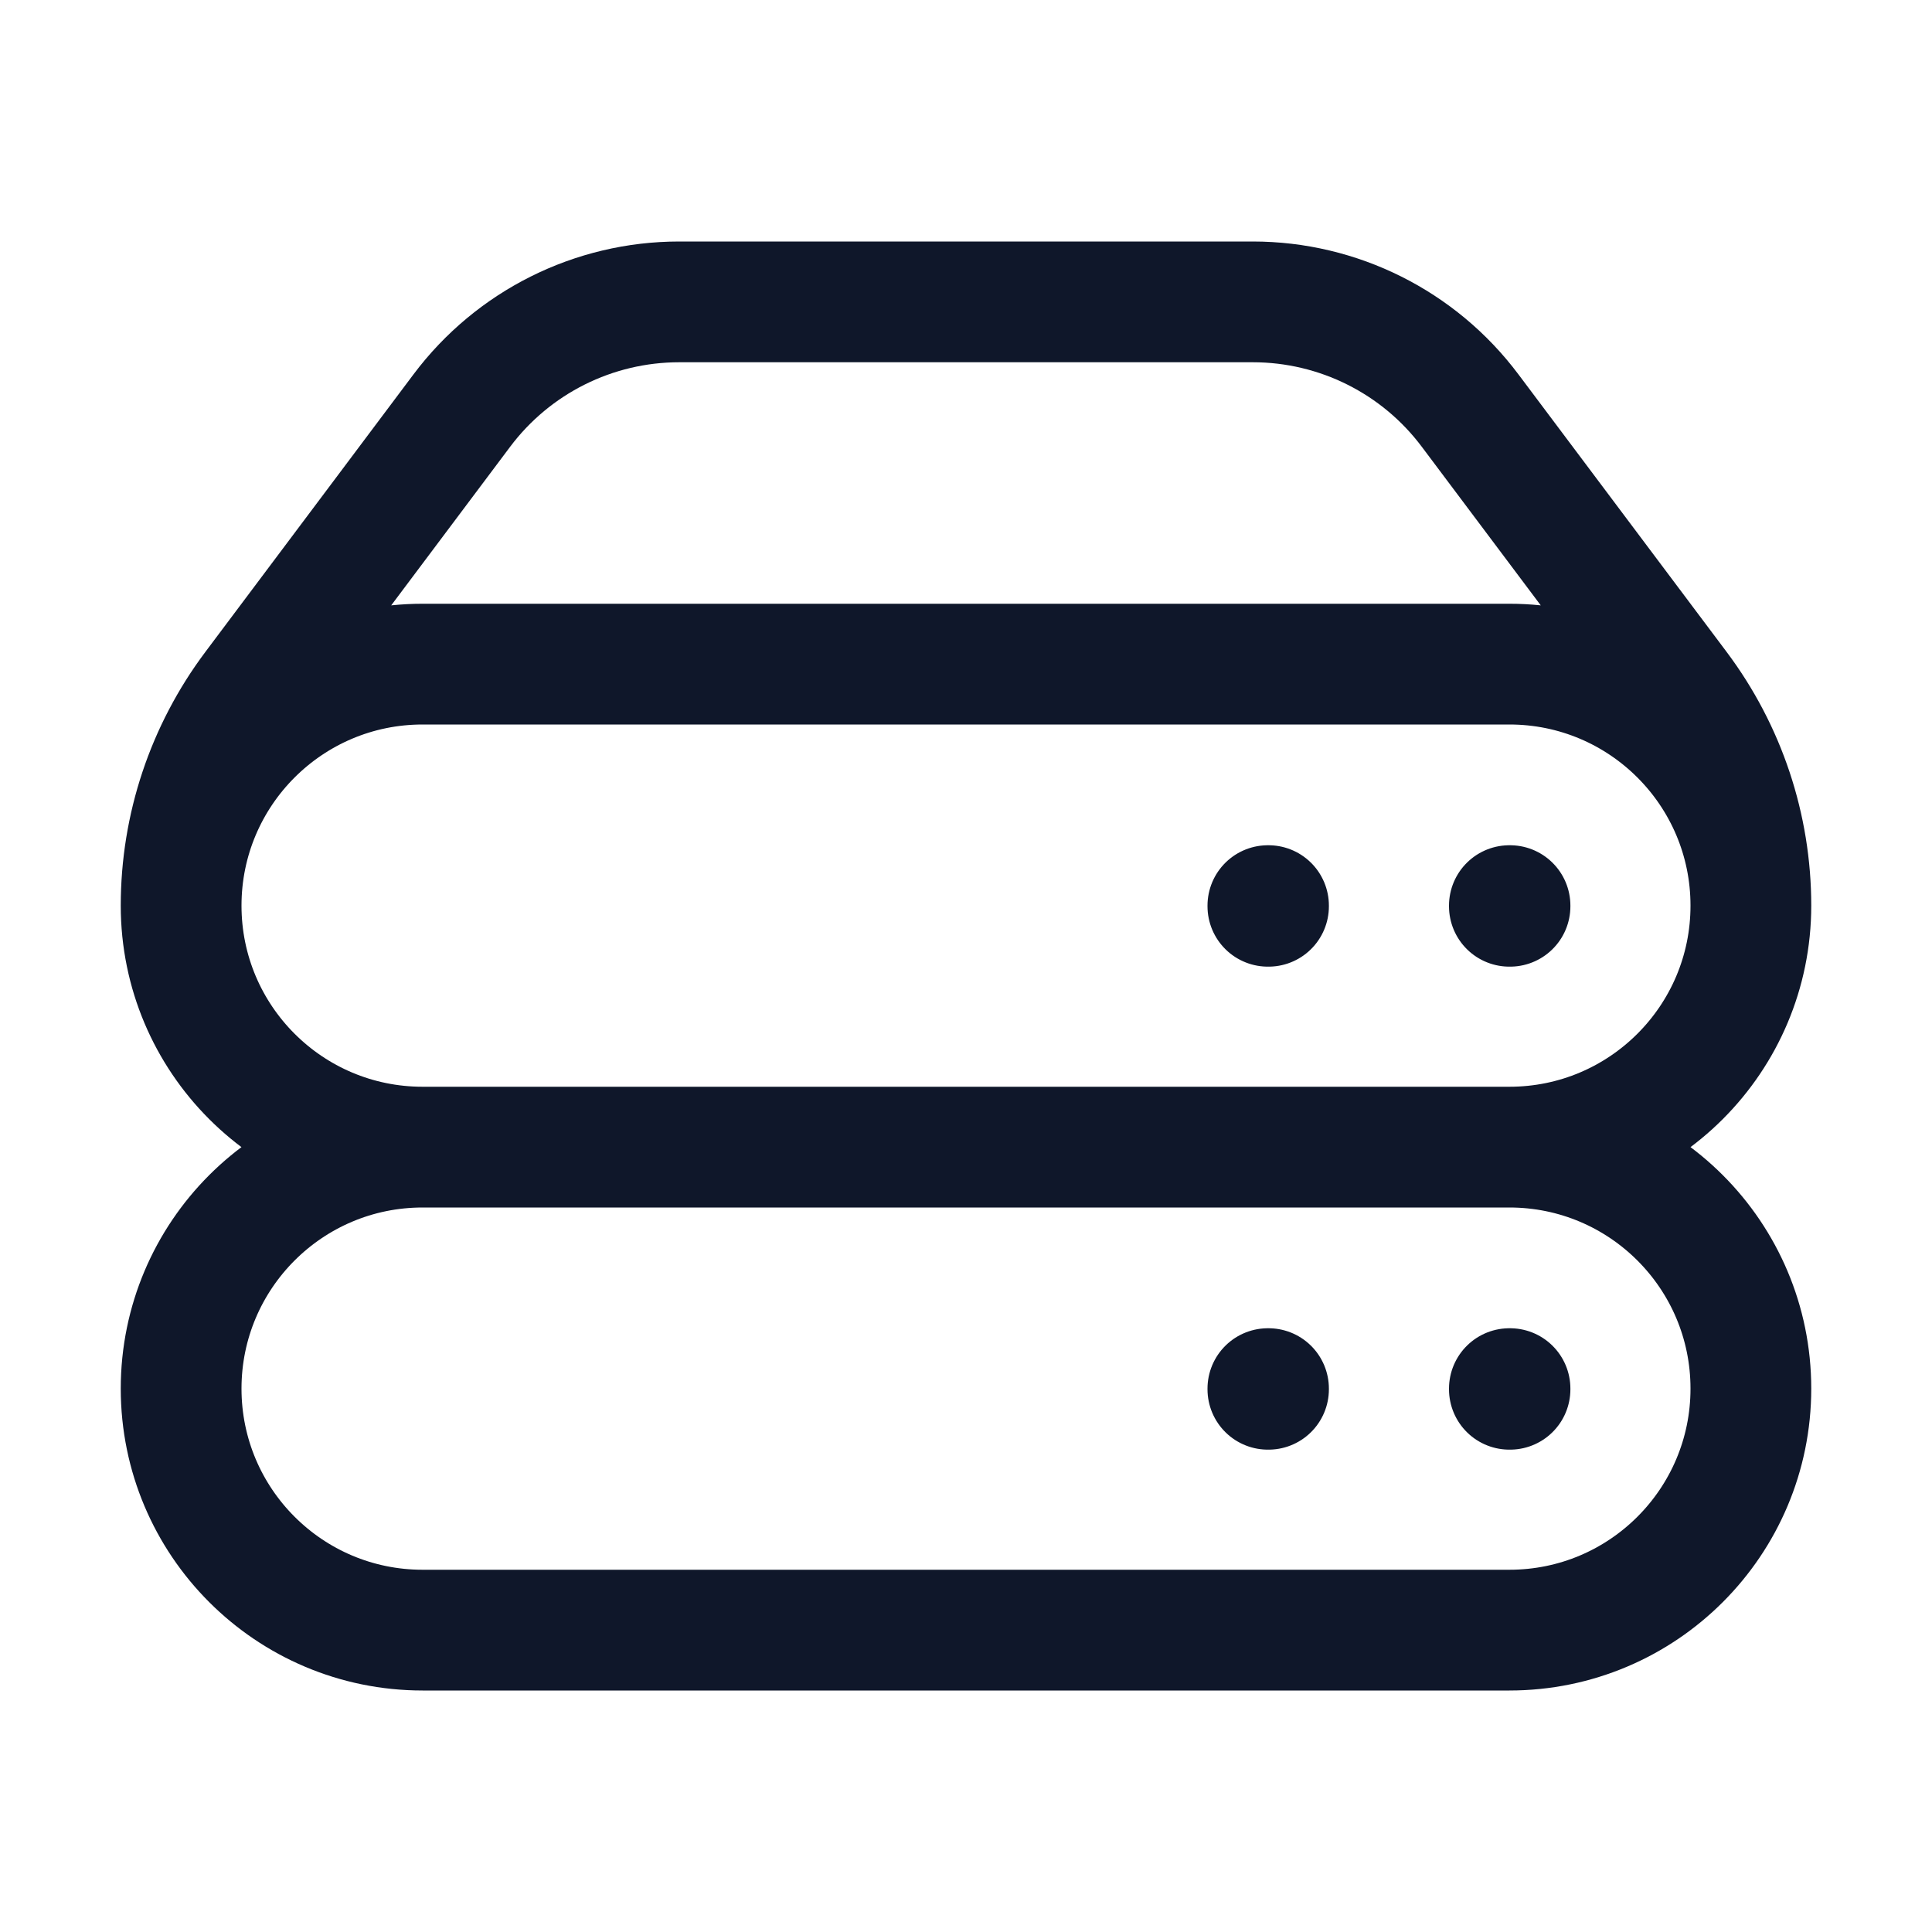
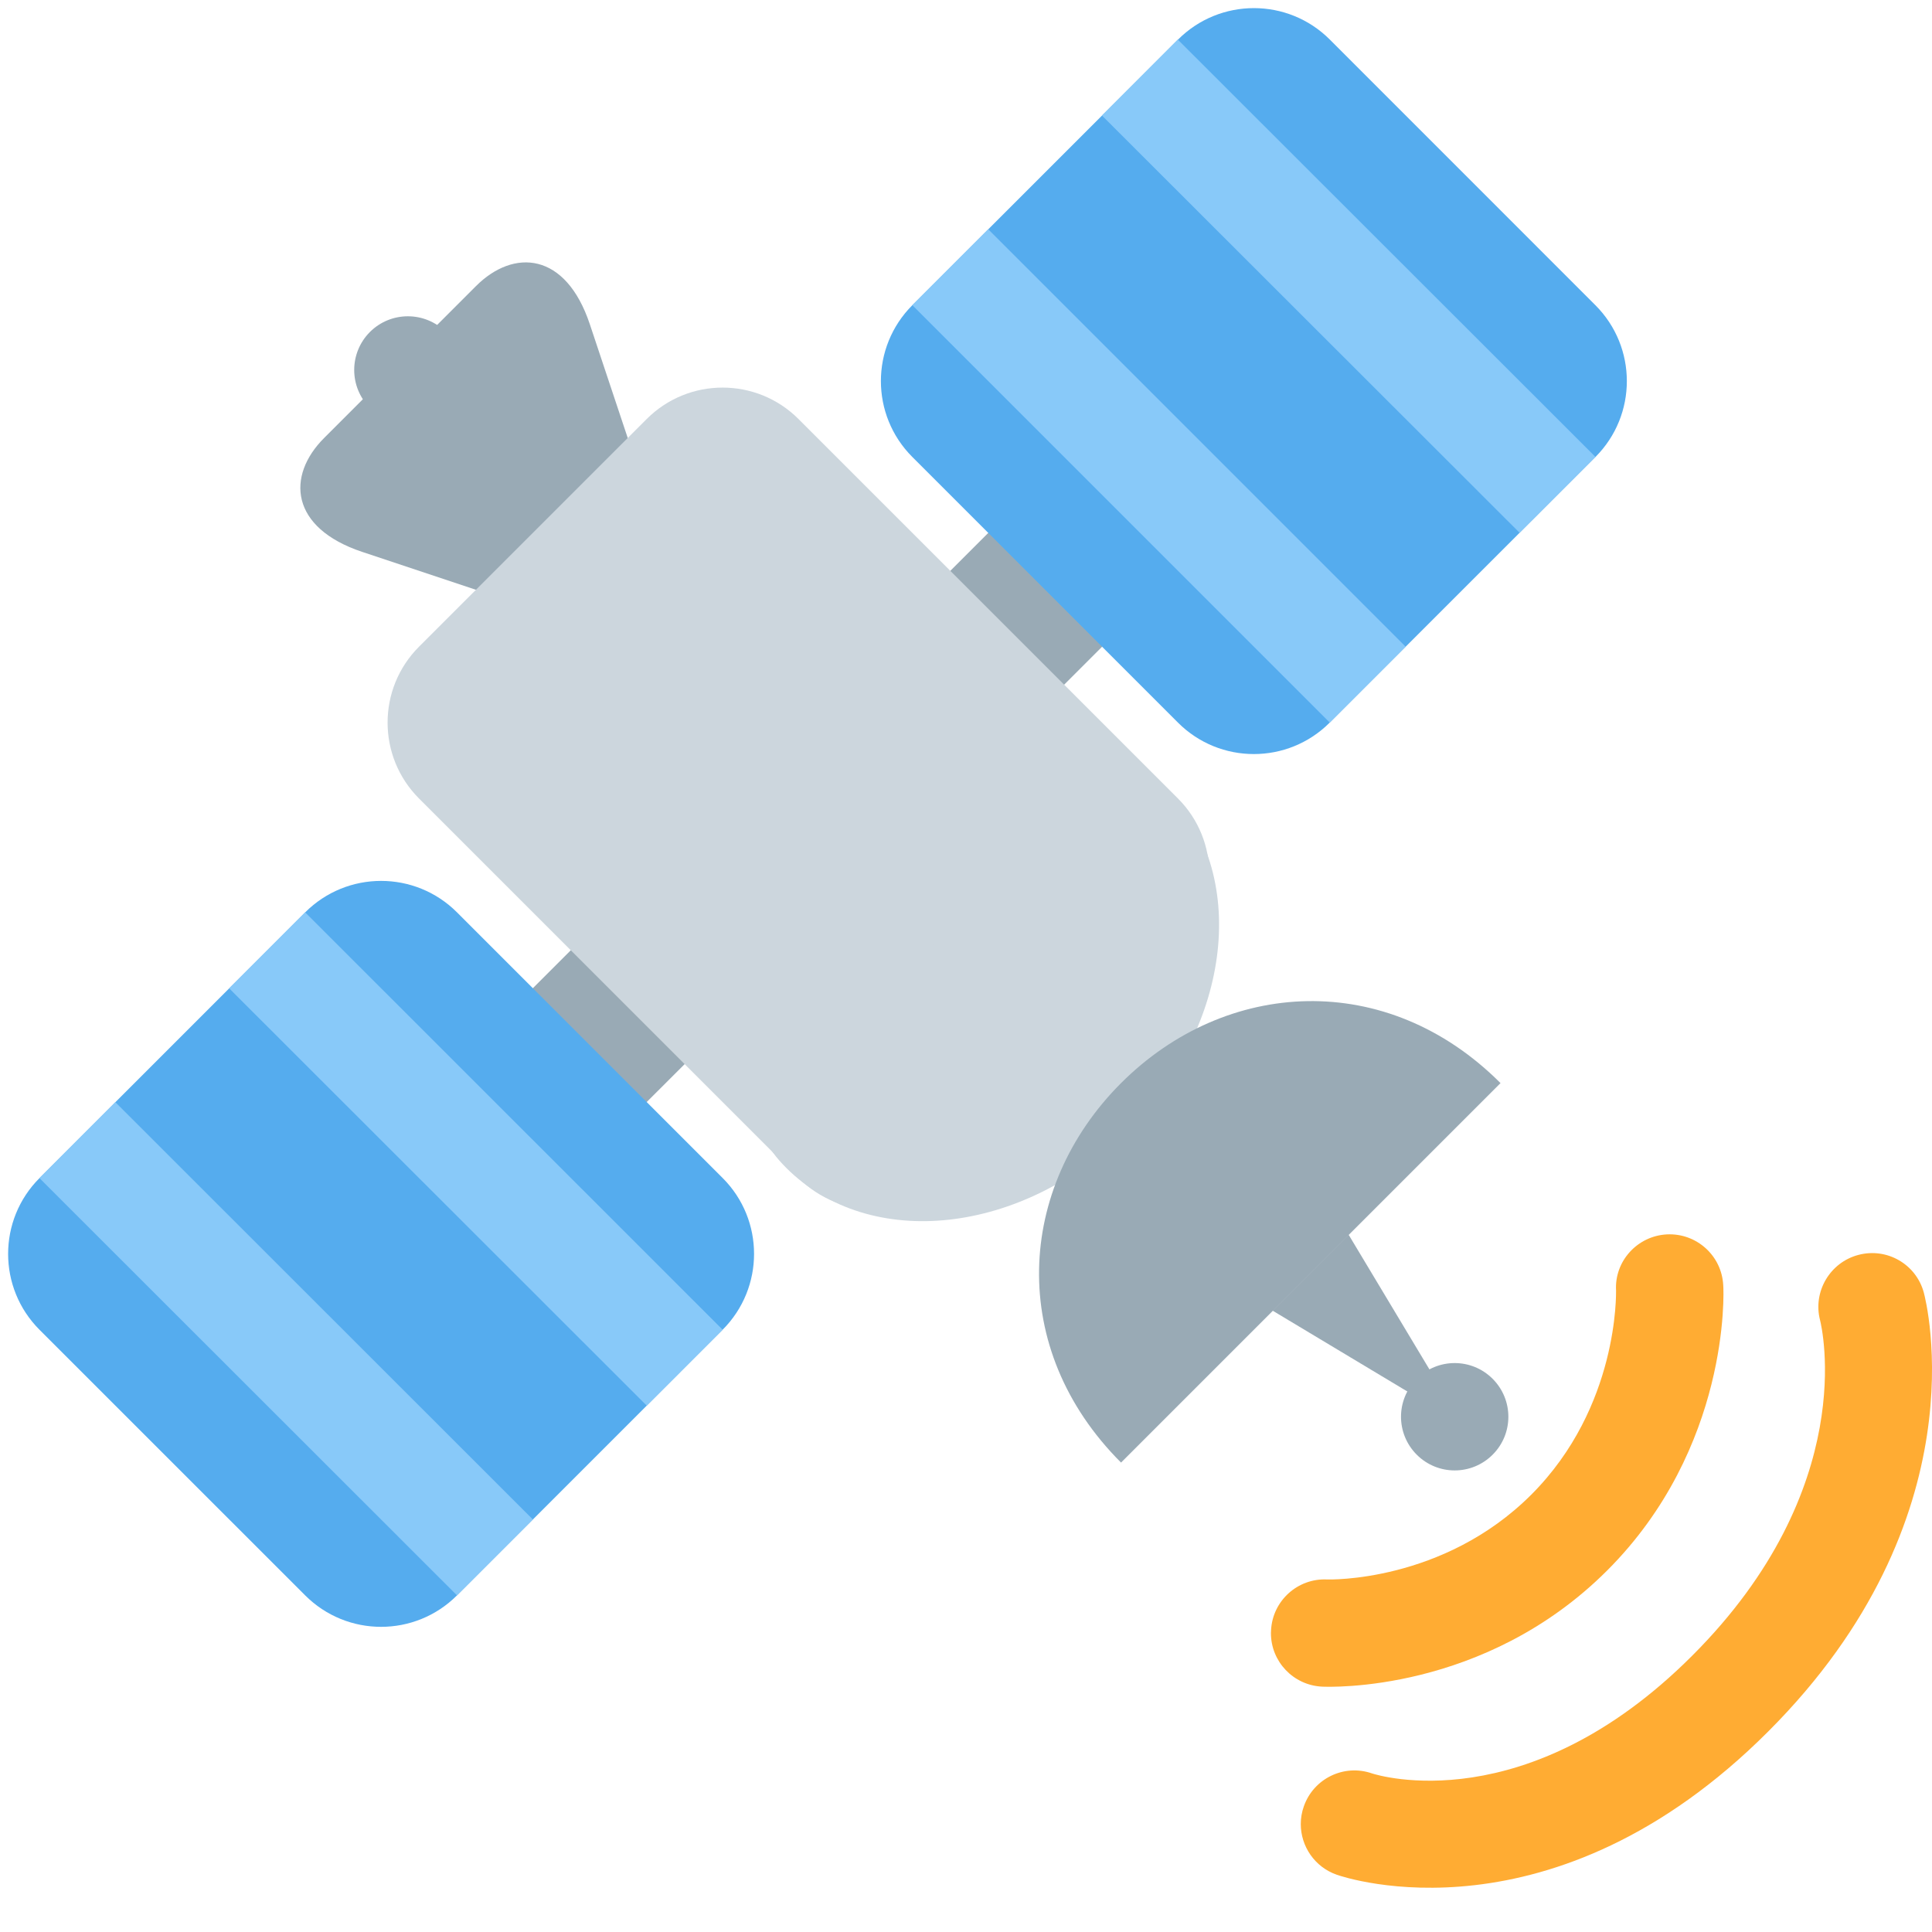
- <svg xmlns="http://www.w3.org/2000/svg" width="24" height="24" viewBox="0 0 24 24" fill="none">
-   <path d="M5.25 14.25H18.75M5.25 14.25C3.593 14.25 2.25 12.907 2.25 11.25M5.25 14.25C3.593 14.25 2.25 15.593 2.25 17.25C2.25 18.907 3.593 20.25 5.25 20.25H18.75C20.407 20.25 21.75 18.907 21.75 17.25C21.75 15.593 20.407 14.25 18.75 14.25M2.25 11.25C2.25 9.593 3.593 8.25 5.25 8.25H18.75C20.407 8.25 21.75 9.593 21.75 11.25M2.25 11.25C2.25 10.276 2.566 9.329 3.15 8.55L5.737 5.1C6.375 4.25 7.375 3.75 8.438 3.75H15.562C16.625 3.75 17.625 4.25 18.262 5.1L20.85 8.55C21.434 9.329 21.75 10.276 21.75 11.25M21.75 11.25C21.75 12.907 20.407 14.25 18.75 14.25M18.75 17.25H18.758V17.258H18.75V17.25ZM18.75 11.25H18.758V11.258H18.75V11.25ZM15.75 17.25H15.758V17.258H15.75V17.25ZM15.75 11.25H15.758V11.258H15.75V11.25Z" stroke="#0F172A" stroke-width="1.5" stroke-linecap="round" stroke-linejoin="round" />
+ <svg xmlns="http://www.w3.org/2000/svg" viewBox="0 0 36 36">
+   <path fill="#99AAB5" d="M8.514 19.828L19.122 9.223l2.121 2.121L10.635 21.95z" />
+   <path fill="#55ACEE" d="M8.515 29.728c-.781.781-2.047.781-2.828 0l-4.95-4.949c-.781-.781-.781-2.048 0-2.828L5.687 17c.781-.781 2.047-.781 2.828 0l4.95 4.95c.781.78.781 2.047 0 2.828l-4.95 4.95zm16.262-16.263c-.78.781-2.047.781-2.827 0L17 8.515c-.781-.781-.781-2.047 0-2.828l4.951-4.95c.781-.781 2.047-.781 2.828 0l4.949 4.95c.781.781.781 2.047.001 2.828l-4.952 4.95z" />
+   <path fill="#99AAB5" d="M12.404 10.283L10.99 6.04c-.448-1.342-1.415-1.415-2.122-.708L6.04 8.161c-.708.707-.635 1.674.707 2.122l4.243 1.414 1.414-1.414z" />
+   <path fill="#CCD6DD" d="M17.708 21.949c-.782.781-2.048.781-2.829.001l-7.071-7.071c-.781-.781-.781-2.048 0-2.829l4.242-4.242c.781-.781 2.048-.781 2.829 0l7.071 7.071c.78.781.78 2.047-.001 2.829l-4.241 4.241z" />
+   <path fill="#CCD6DD" d="M21.016 21.055c-1.952 1.953-4.802 2.269-6.364.708-1.562-1.562.876-2.29 2.829-4.243 1.953-1.953 2.681-4.39 4.243-2.829 1.561 1.562 1.245 4.411-.708 6.364z" />
+   <path fill="#99AAB5" d="M27.96 20.182c-2.12-2.122-5.118-1.951-7.071 0-1.952 1.954-2.121 4.95 0 7.071l7.071-7.071zm-2.828 2.829l2.121 3.535-3.535-2.121z" />
+   <path fill="#99AAB5" d="M27.813 27.106c-.391.391-1.023.391-1.414 0s-.391-1.023 0-1.414 1.023-.391 1.414 0 .391 1.024 0 1.414z" />
+   <path fill="#88C9F9" d="M4.27 18.416L5.686 17l7.779 7.777-1.414 1.415zM17 5.686l1.414-1.414 7.778 7.778-1.414 1.414zM.735 21.952l1.414-1.415 7.78 7.776-1.414 1.414zm19.798-19.8L21.946.737l7.781 7.775-1.413 1.414z" />
+   <path fill="#99AAB5" d="M8.307 7.601c-.39.39-1.023.39-1.414 0-.391-.391-.39-1.024 0-1.415.391-.39 1.023-.39 1.414 0 .391.391.391 1.024 0 1.415z" />
+   <path fill="#FFAC33" d="M23.682 30.431l.002-.051c.027-.552.497-.977 1.049-.949.016.001 2.156.063 3.8-1.58 1.637-1.638 1.578-3.772 1.58-3.801-.033-.55.397-1.021.948-1.049.552-.027 1.022.397 1.049.949.012.122.123 3.028-2.163 5.314-2.288 2.287-5.191 2.17-5.314 2.164-.535-.027-.951-.468-.951-.997z" />
+   <path fill="#FFAC33" d="M24.238 33.989c0-.109.018-.221.057-.33.182-.521.752-.796 1.273-.613.107.034 2.877.893 5.964-2.195 3.127-3.126 2.414-6.126 2.382-6.252-.137-.529.184-1.077.716-1.216.53-.14 1.073.172 1.217.701.046.17 1.077 4.205-2.9 8.181-4.014 4.016-7.876 2.726-8.038 2.668-.413-.144-.671-.531-.671-.944z" />
</svg>
